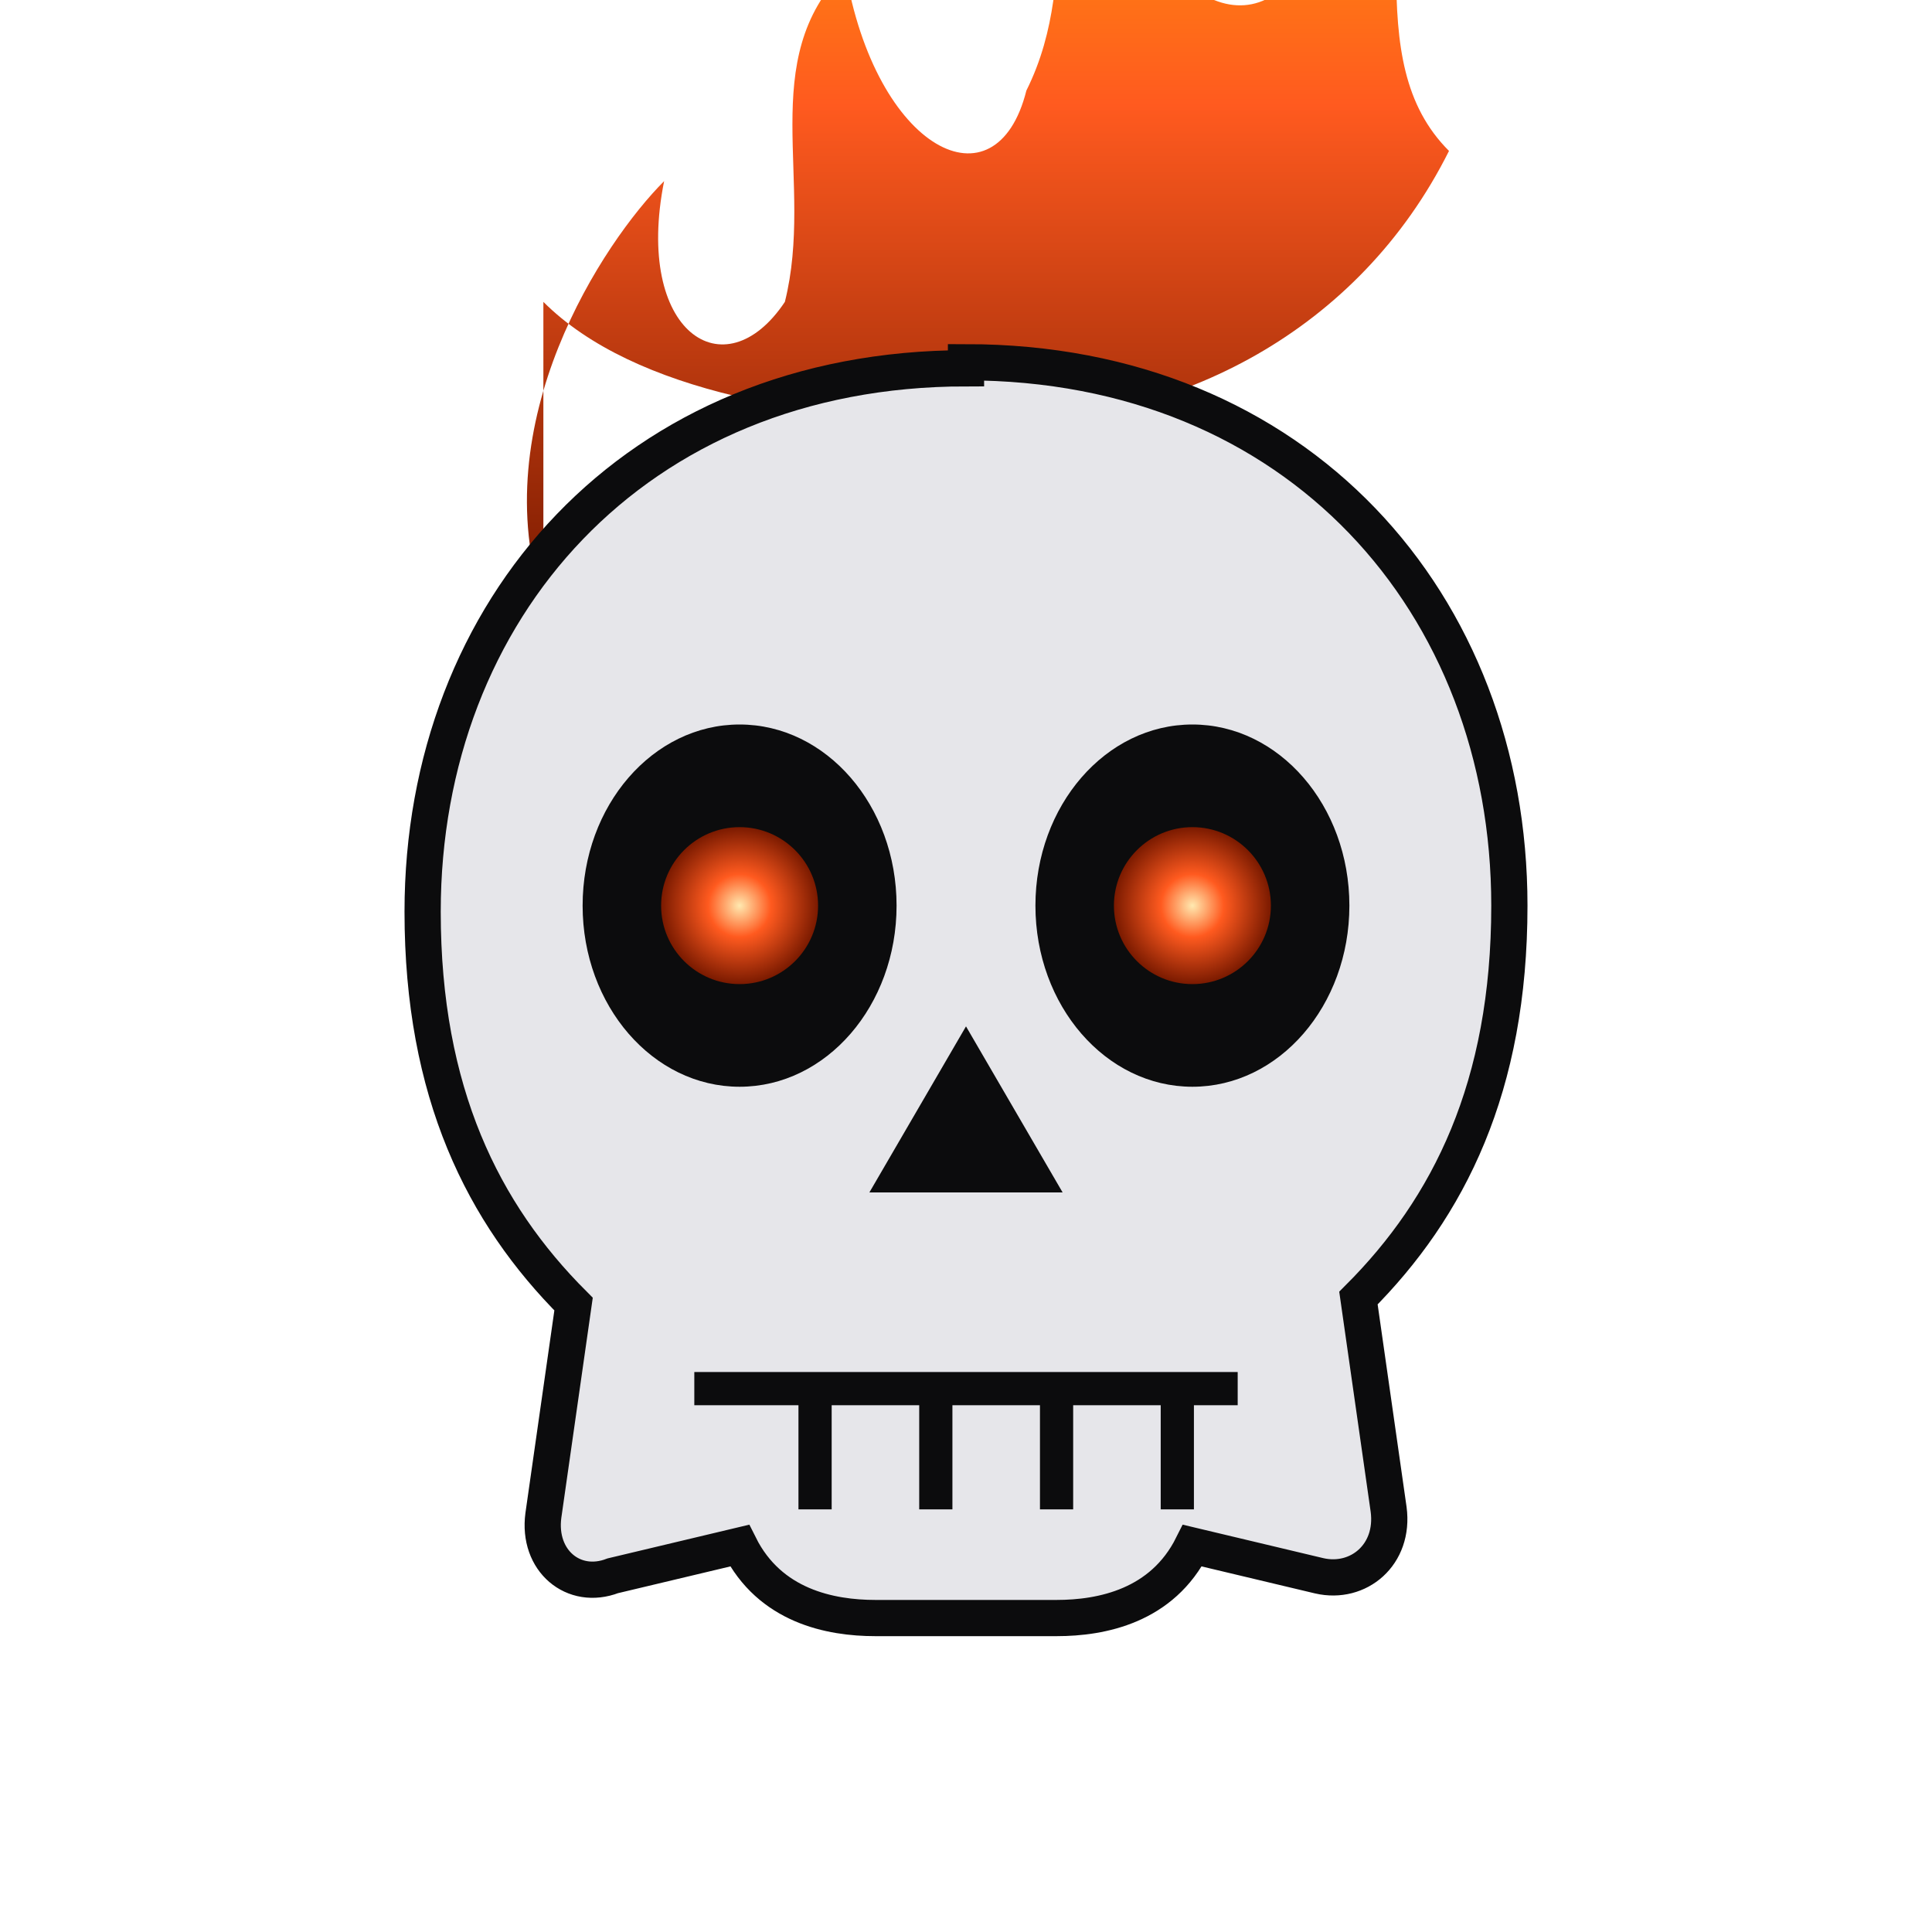
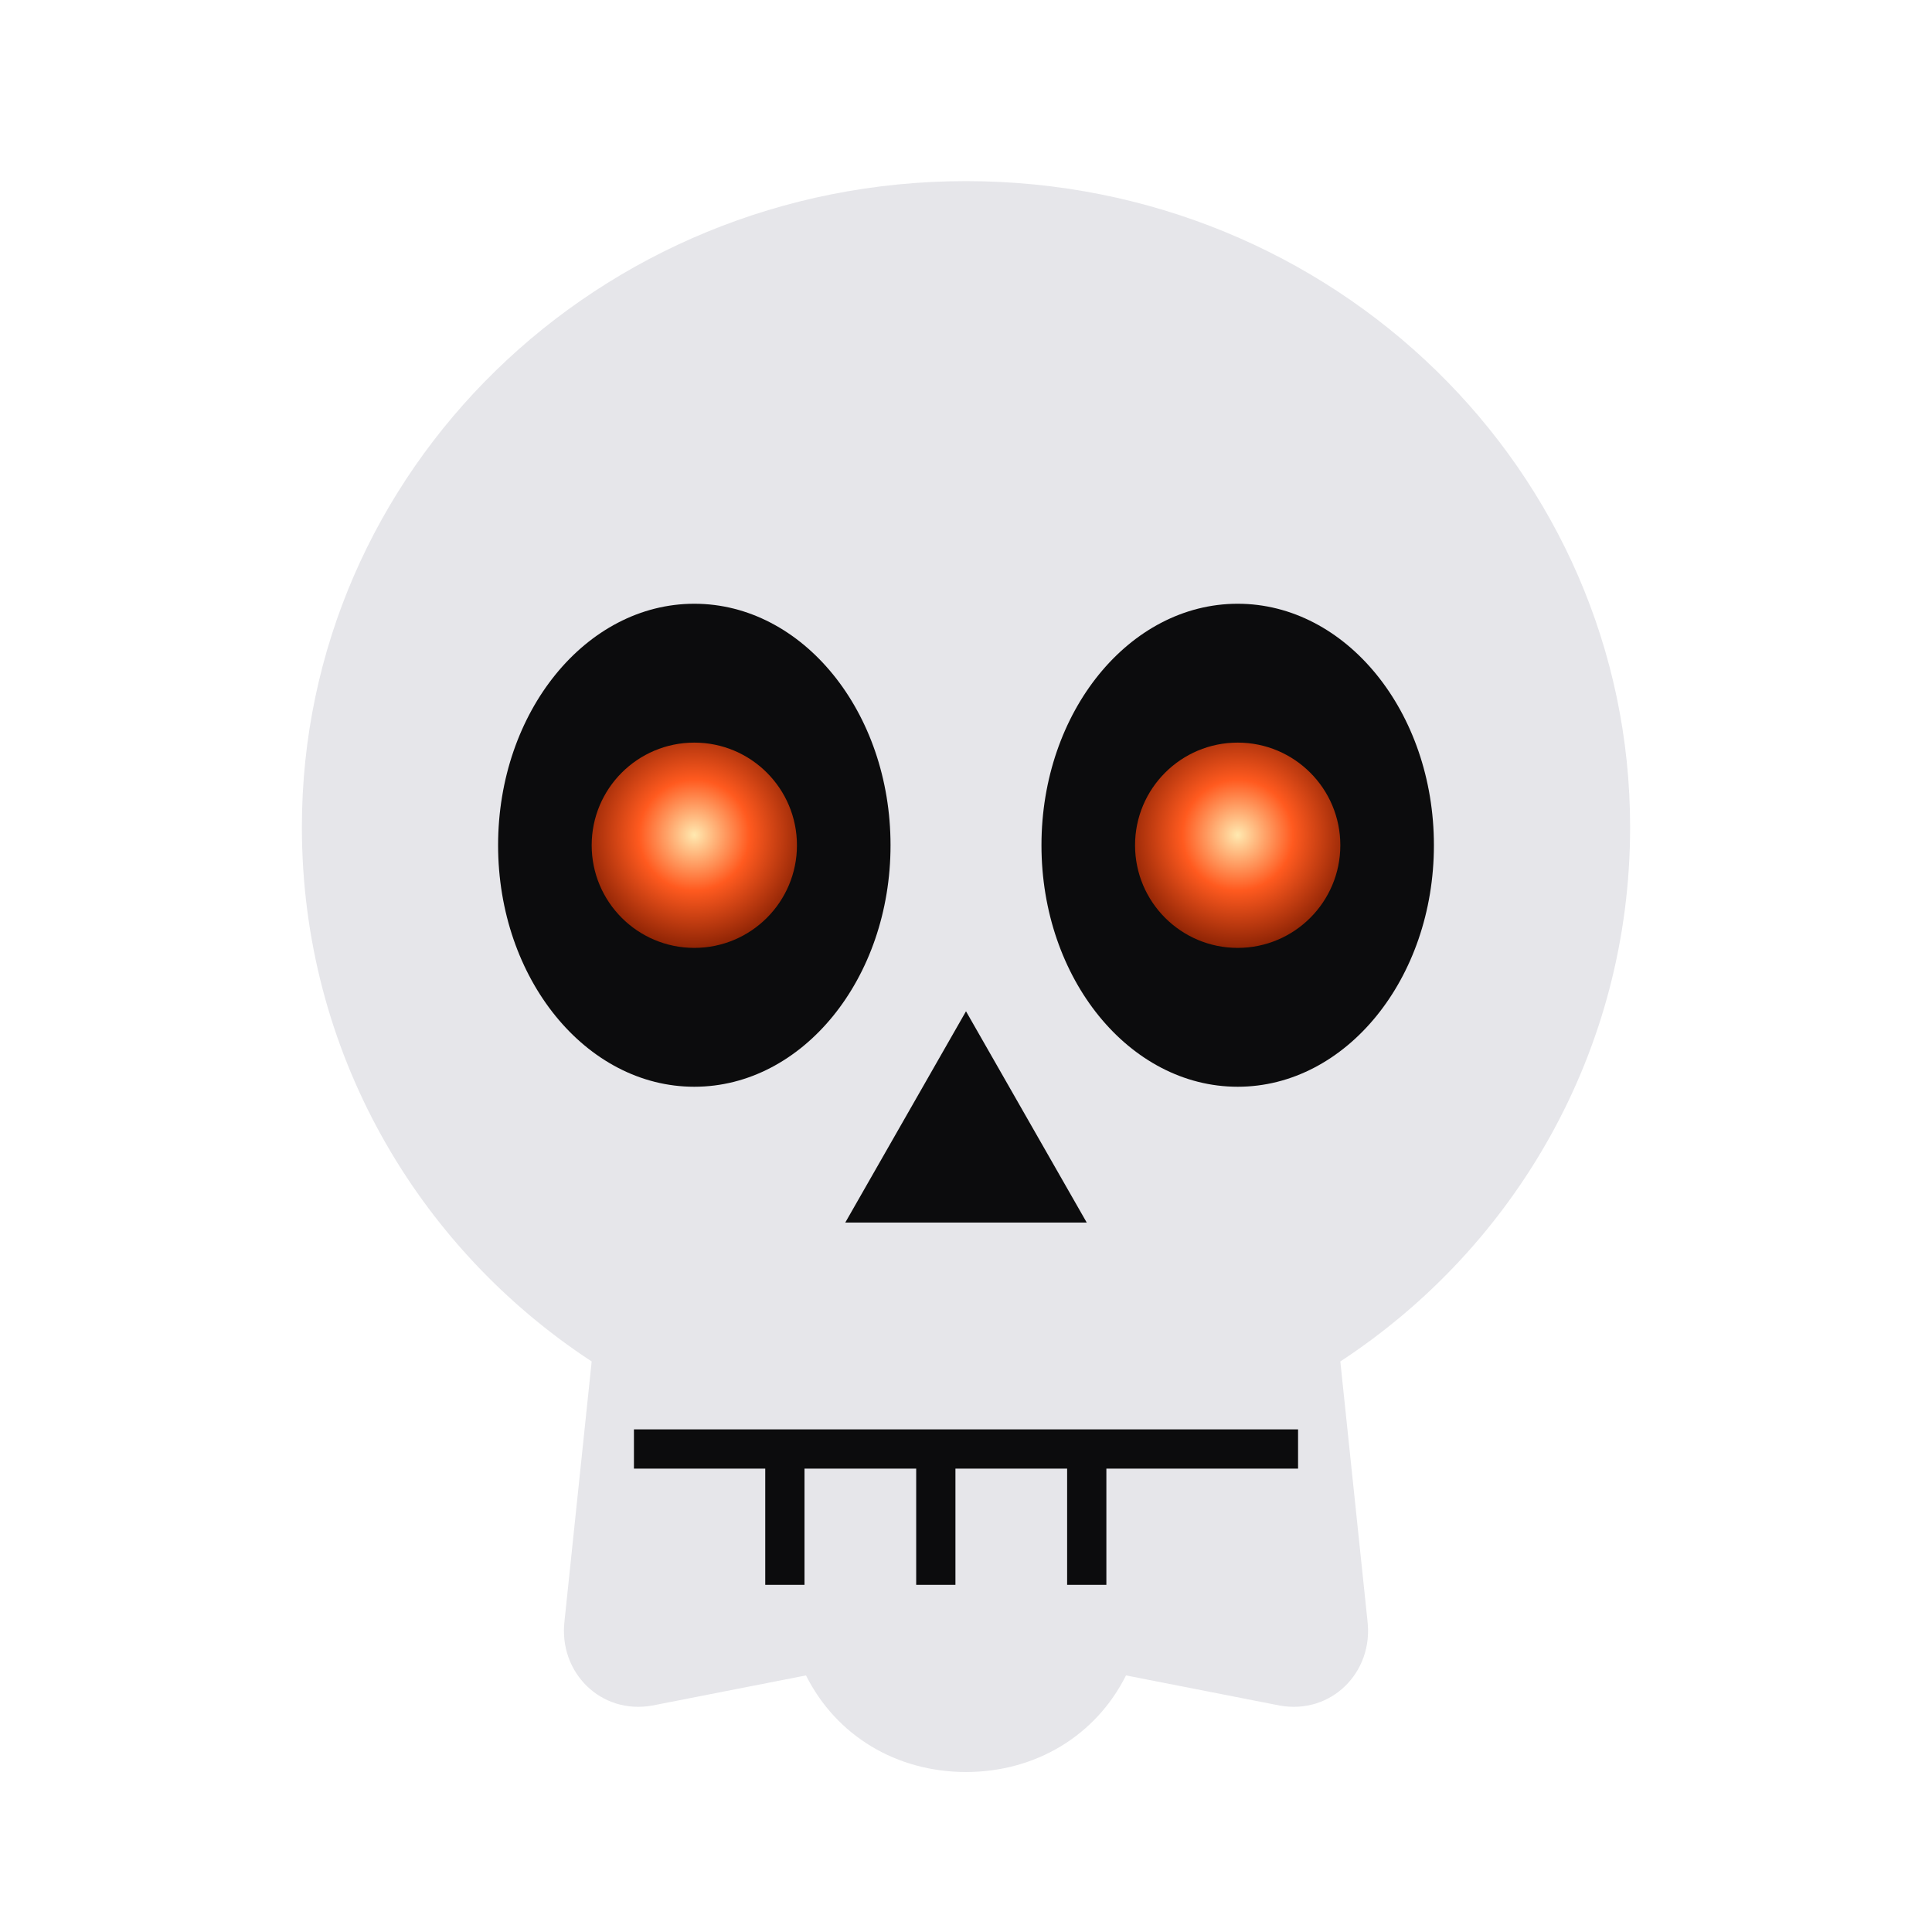
<svg xmlns="http://www.w3.org/2000/svg" viewBox="0 0 64 64">
  <defs>
-     <linearGradient id="flame" x1="0" y1="1" x2="0" y2="0">
-       <stop offset="0%" stop-color="#7a1a00" />
-       <stop offset="55%" stop-color="#ff5a1f" />
-       <stop offset="100%" stop-color="#ffb100" />
-     </linearGradient>
-     <radialGradient id="eye" cx="50%" cy="50%" r="50%">
+     <radialGradient id="eye" cx="50%" cy="45%" r="60%">
      <stop offset="0%" stop-color="#ffe9b0" />
-       <stop offset="40%" stop-color="#ff5a1f" />
+       <stop offset="45%" stop-color="#ff5a1f" />
      <stop offset="100%" stop-color="#7a1a00" />
    </radialGradient>
  </defs>
-   <path fill="url(#flame)" d="M18 20c-2-6 2-12 4-14-1 5 2 7 4 4 1-4-1-8 2-11 1 6 5 8 6 4 2-4 0-8 3-10 0 6 4 9 6 6 2-3 1-7 3-9 1 7-1 12 2 15-3 6-9 9-15 9s-12-1-15-4z" />
-   <path fill="#e6e6ea" stroke="#0c0c0d" stroke-width="1.2" d="M32 12c11 0 18 8 18 18 0 6-2 10-5 13l1 7c.2 1.5-1 2.5-2.3 2.2l-4.2-1c-1 2-3 2.4-4.5 2.4H29c-1.5 0-3.5-.4-4.5-2.4l-4.2 1C19 52.7 17.8 51.7 18 50.2l1-7c-3-3-5-7-5-13 0-10 7-18 18-18z" />
-   <ellipse cx="24.5" cy="30" rx="5.2" ry="6" fill="#0c0c0d" />
-   <ellipse cx="39.5" cy="30" rx="5.2" ry="6" fill="#0c0c0d" />
-   <circle cx="24.5" cy="30" r="2.6" fill="url(#eye)" />
-   <circle cx="39.5" cy="30" r="2.6" fill="url(#eye)" />
-   <path fill="#0c0c0d" d="M32 34l3.2 5.5h-6.4z" />
-   <path fill="none" stroke="#0c0c0d" stroke-width="1.1" d="M23 46h18M27 46v4M31 46v4M35 46v4M39 46v4" />
+   <path fill="#e6e6ea" d="M32 6C19.8 6 10 15.6 10 27.4c0 7.4 3.8 13.9 9.6 17.7l-.9 8.6c-.2 1.7 1.2 3.1 2.9 2.8l5.1-1c1 2 3 3.2 5.3 3.2s4.3-1.2 5.3-3.2l5.1 1c1.7.3 3.1-1.1 2.9-2.8l-.9-8.6C50.2 41.3 54 34.8 54 27.4 54 15.6 44.2 6 32 6z" />
+   <ellipse cx="23" cy="28" rx="6.5" ry="8" fill="#0c0c0d" />
+   <ellipse cx="41" cy="28" rx="6.5" ry="8" fill="#0c0c0d" />
+   <circle cx="23" cy="28" r="3.4" fill="url(#eye)" />
+   <circle cx="41" cy="28" r="3.4" fill="url(#eye)" />
+   <path fill="#0c0c0d" d="M32 33.5l4 7h-8z" />
+   <path fill="none" stroke="#0c0c0d" stroke-width="1.3" d="M21 48h22M26 48v4.5M31 48v4.5M36 48v4.5" />
</svg>
